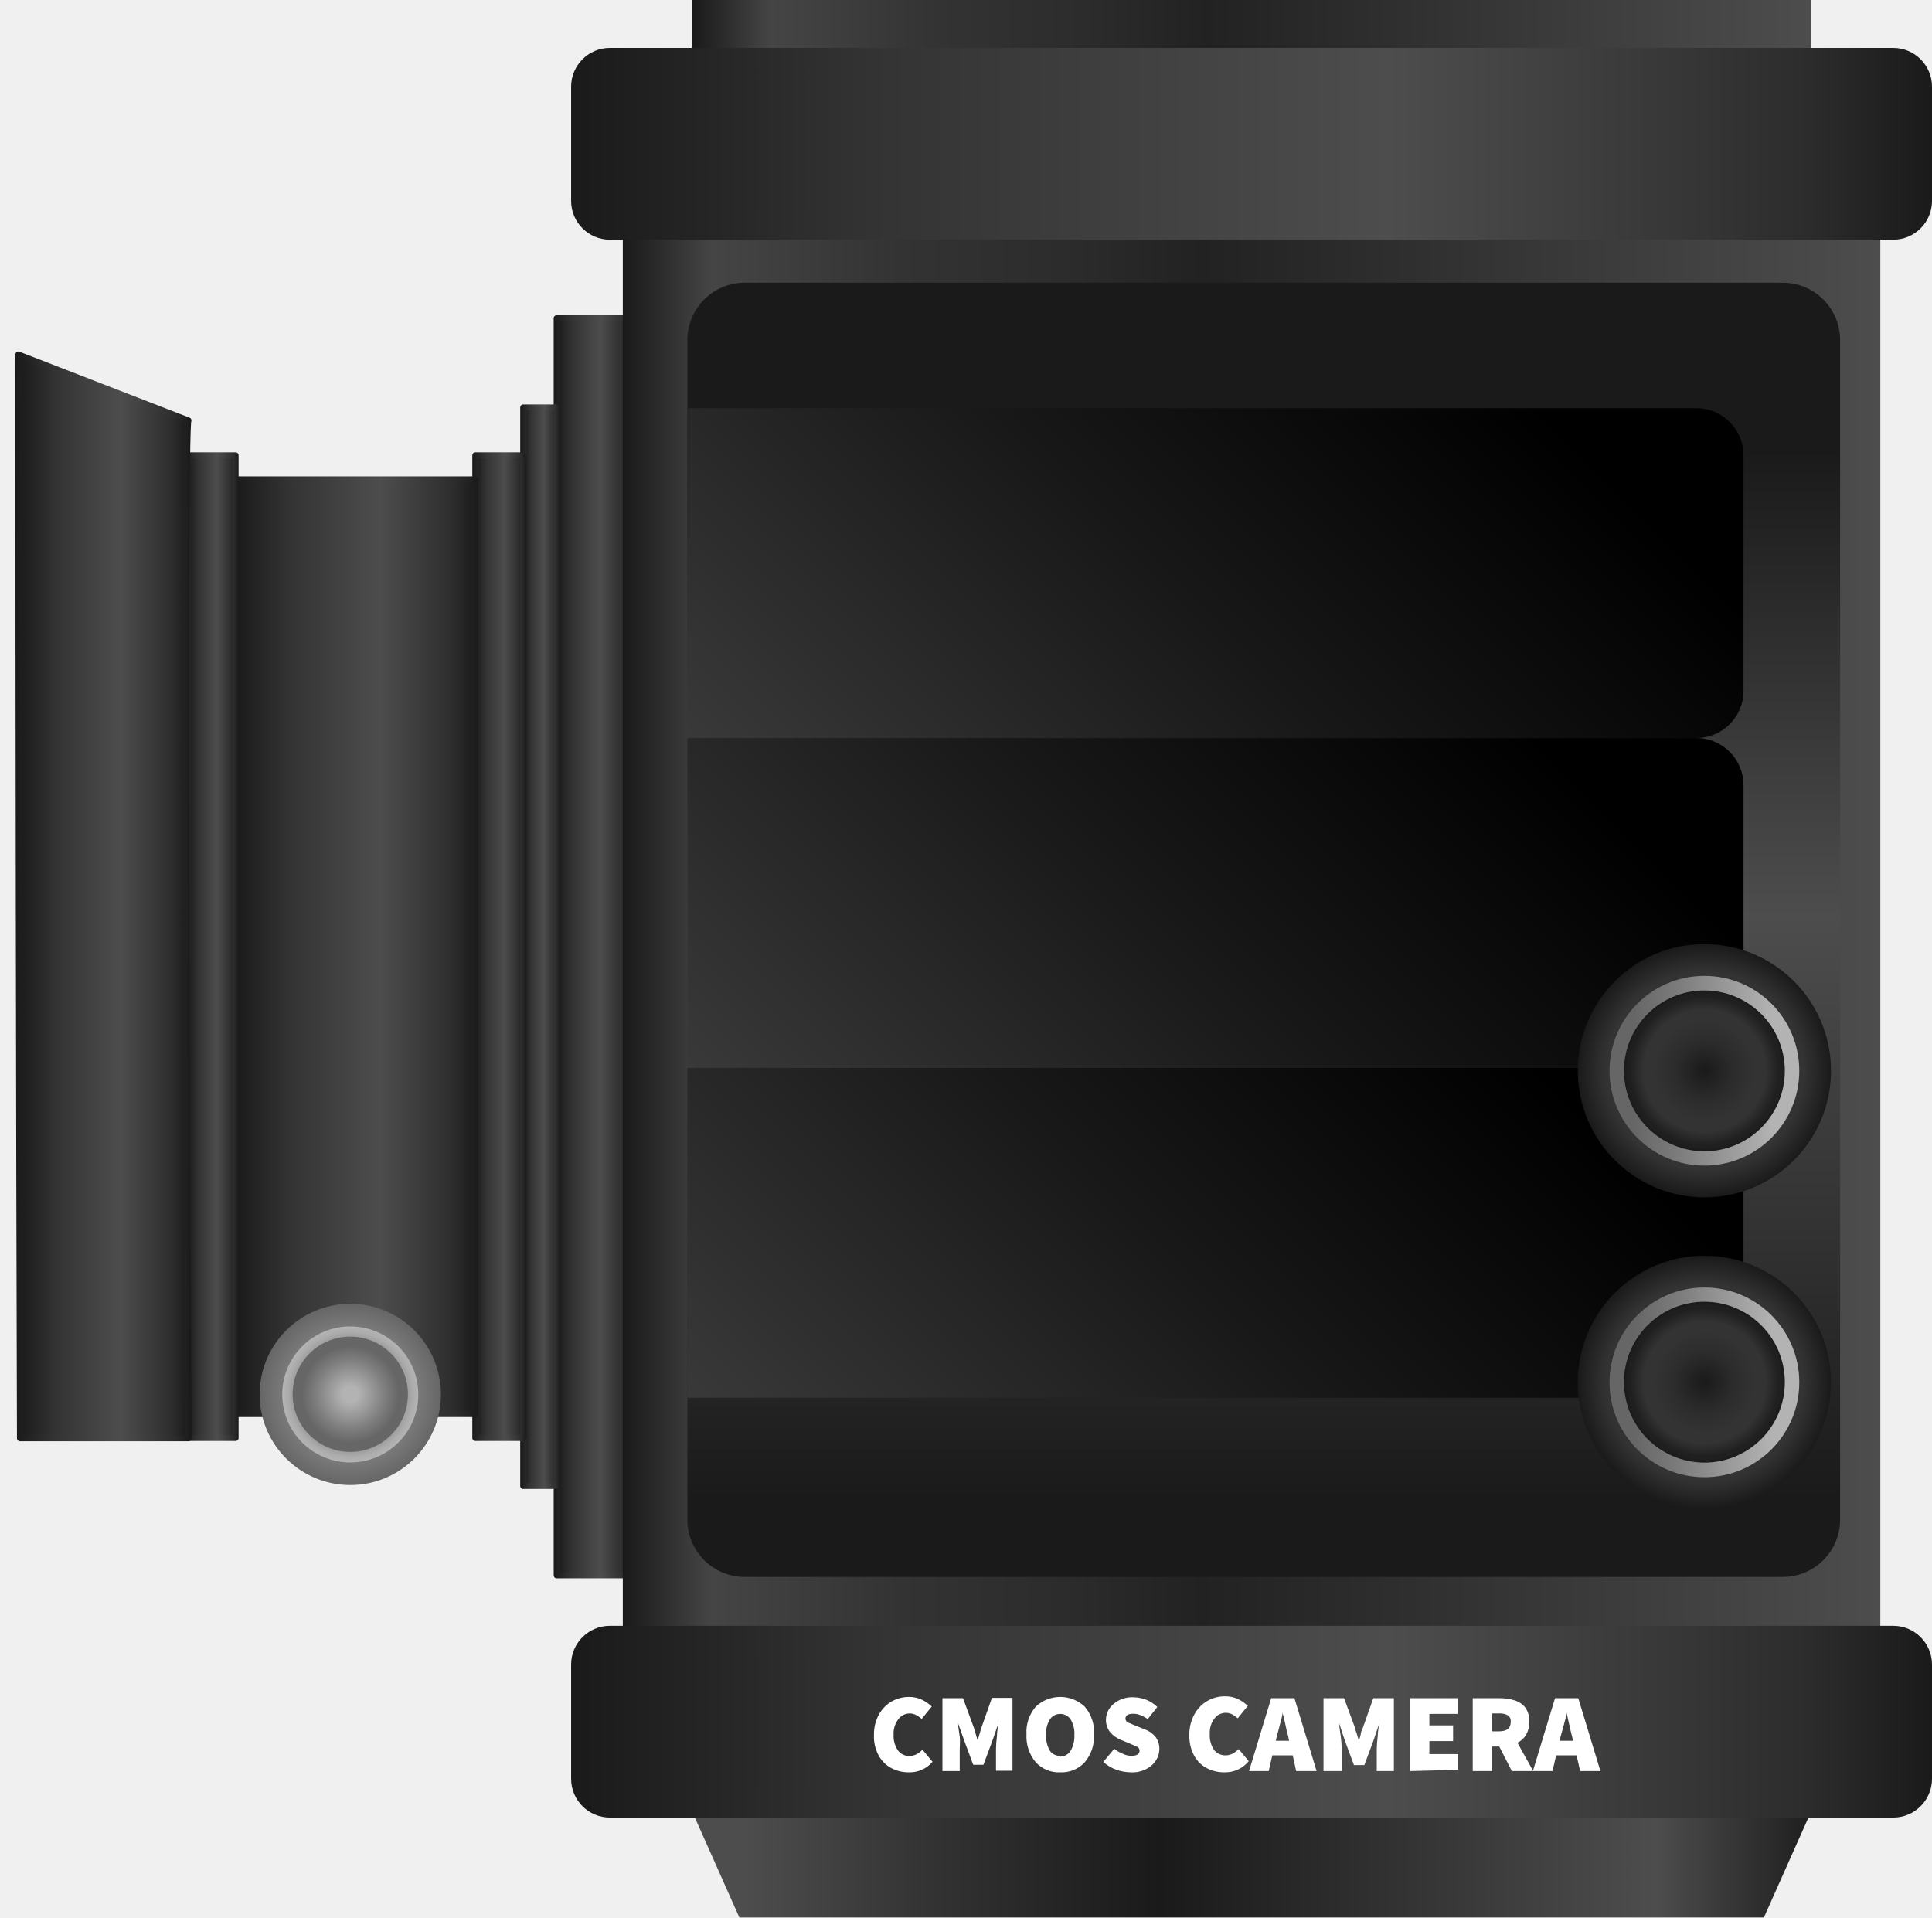
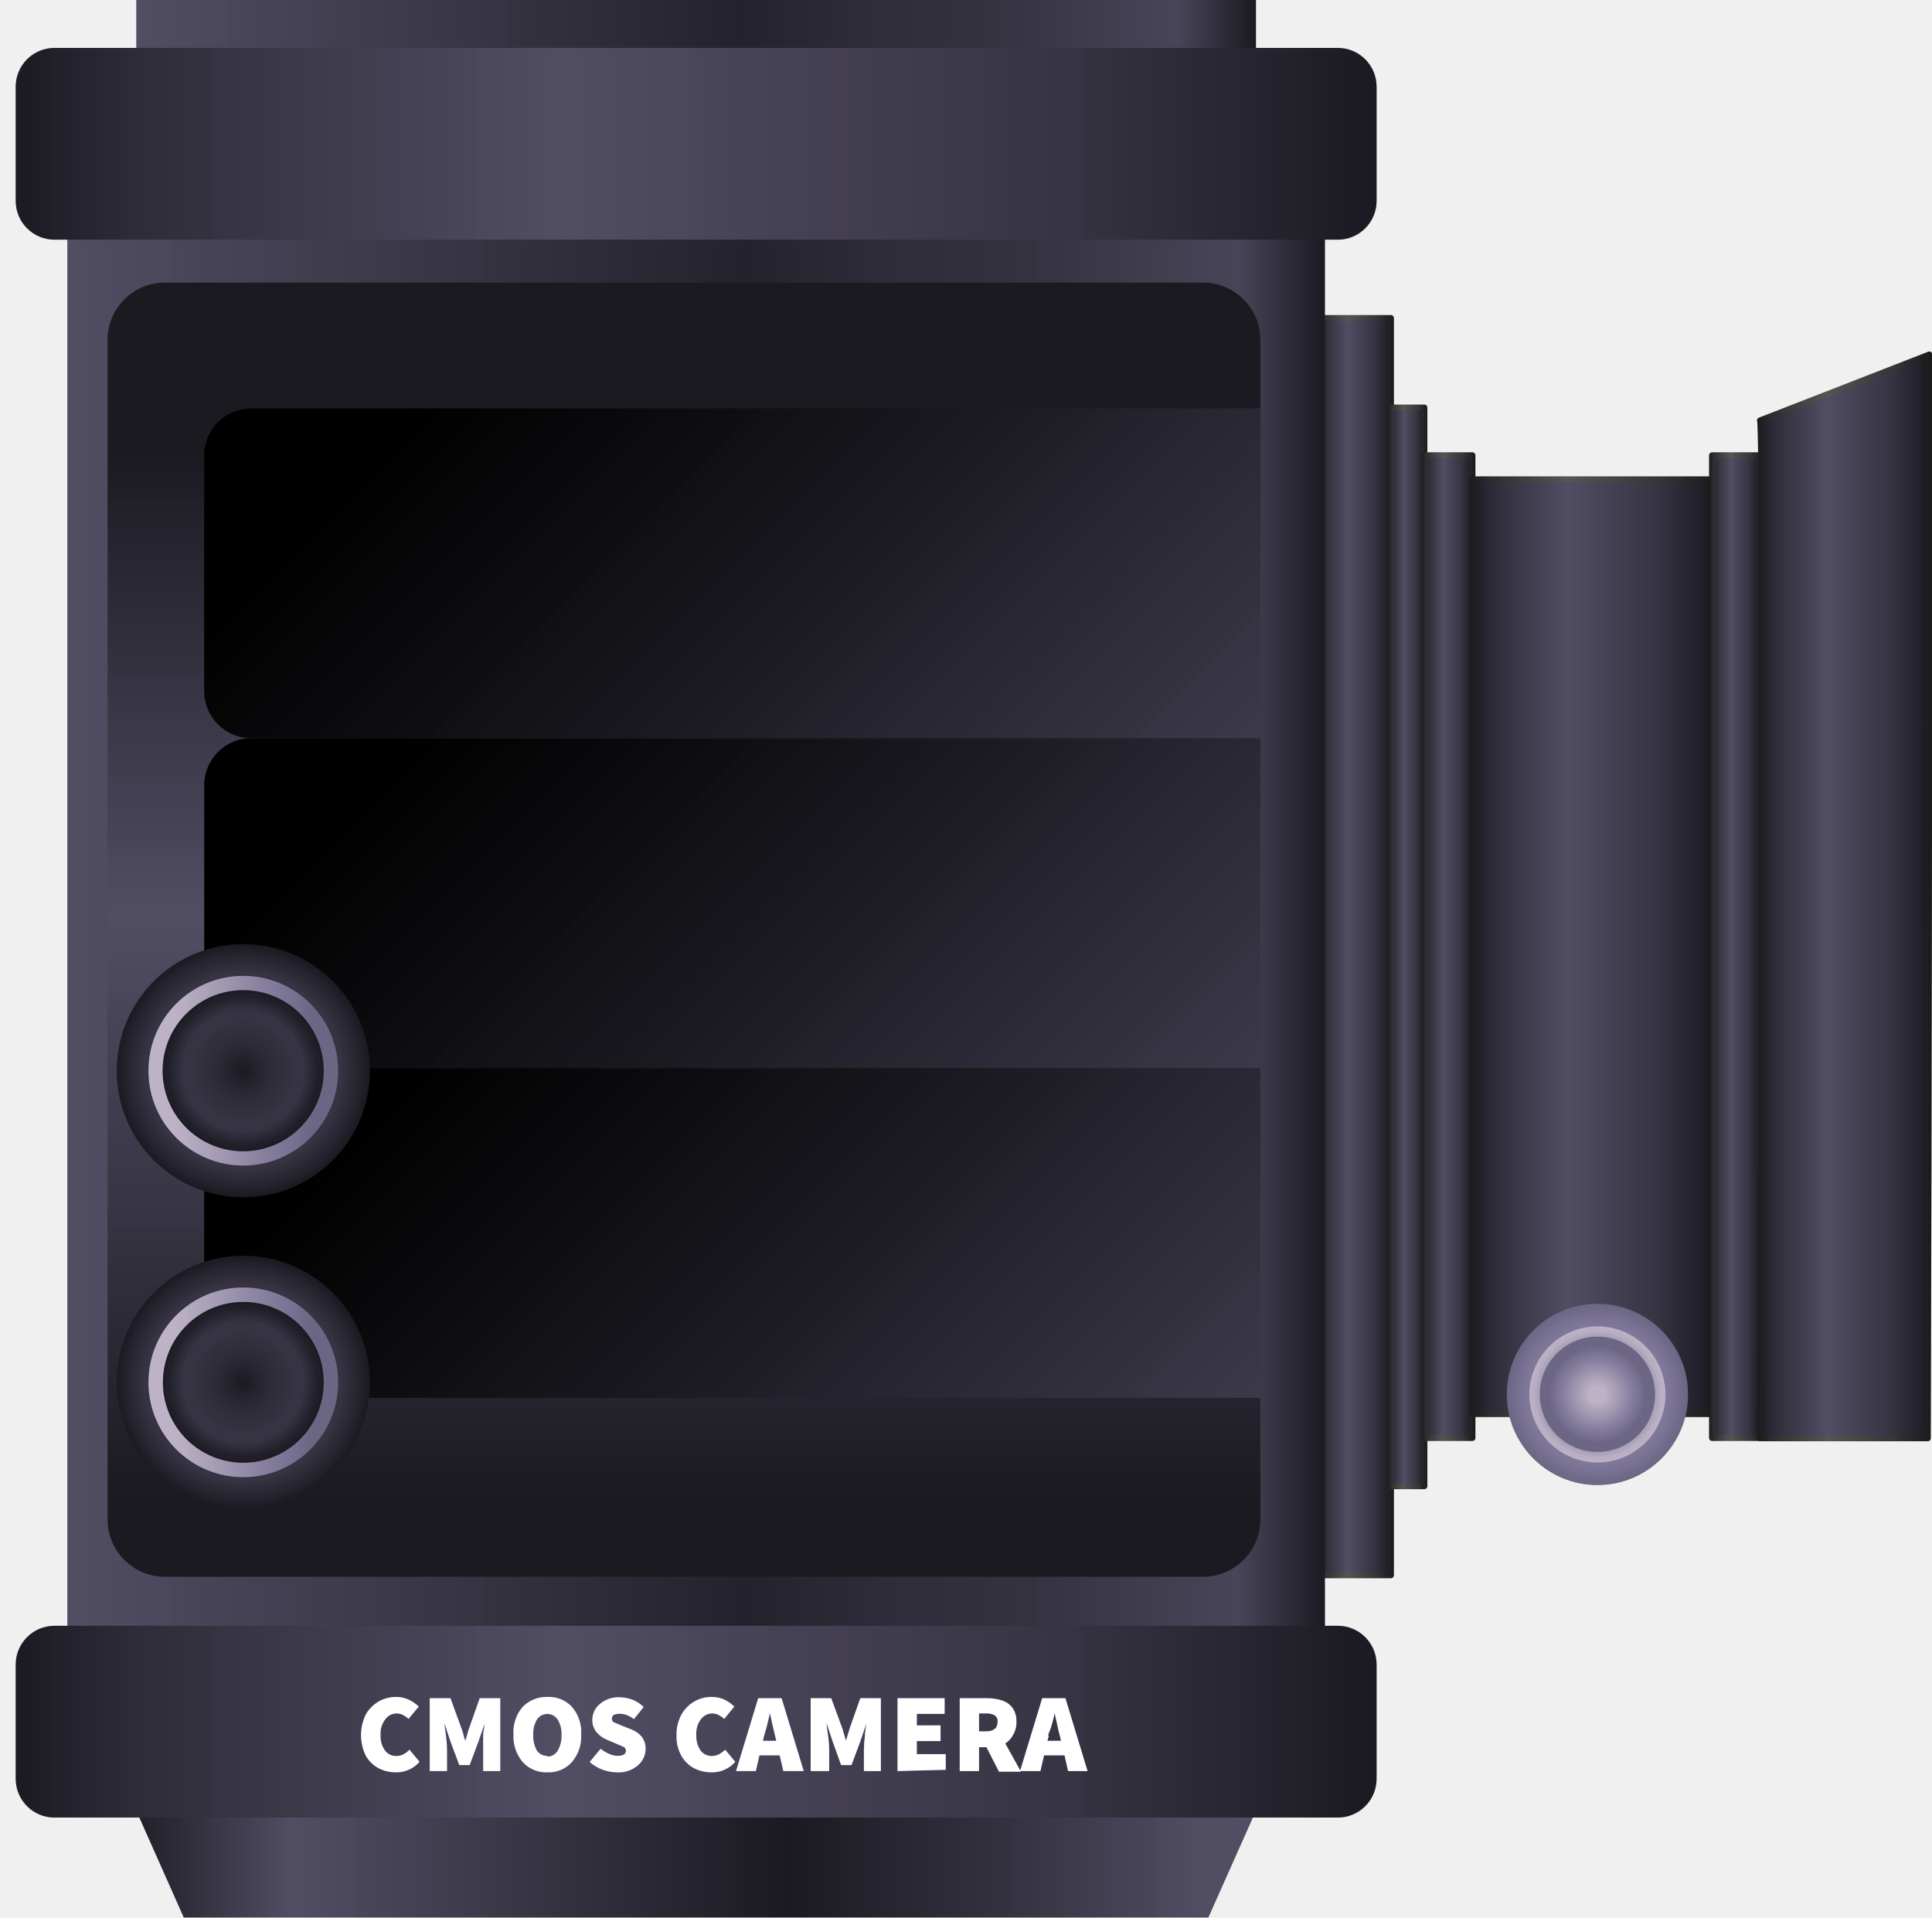
- <svg xmlns="http://www.w3.org/2000/svg" xmlns:xlink="http://www.w3.org/1999/xlink" id="Layer_1" data-name="Layer 1" width="123" height="122.08" viewBox="0 0 123 122.08">
+ <svg xmlns="http://www.w3.org/2000/svg" xmlns:xlink="http://www.w3.org/1999/xlink" viewBox="0 0 123 122.08">
  <defs>
-     <style>.cls-1,.cls-14,.cls-2,.cls-3,.cls-8,.cls-9{stroke-linejoin:round;stroke-width:0.38px;}.cls-1{fill:url(#linear-gradient);stroke:url(#linear-gradient-2);}.cls-2{fill:url(#linear-gradient-3);stroke:url(#linear-gradient-4);}.cls-3{fill:url(#linear-gradient-5);stroke:url(#linear-gradient-6);}.cls-4{fill:url(#linear-gradient-7);}.cls-5{fill:url(#linear-gradient-8);}.cls-6{fill:url(#linear-gradient-9);}.cls-7{fill:url(#linear-gradient-10);}.cls-8{fill:url(#linear-gradient-11);stroke:url(#linear-gradient-12);}.cls-9{fill:url(#linear-gradient-13);stroke:url(#linear-gradient-14);}.cls-10{fill:url(#radial-gradient);}.cls-11{fill:url(#radial-gradient-2);}.cls-12{fill:url(#radial-gradient-3);}.cls-13{fill:url(#radial-gradient-4);}.cls-14{fill:url(#linear-gradient-15);stroke:url(#linear-gradient-16);}.cls-15{fill:url(#linear-gradient-17);}.cls-16{fill:url(#linear-gradient-18);}.cls-17{fill:url(#linear-gradient-19);}.cls-18{fill:url(#linear-gradient-20);}.cls-19{fill:url(#linear-gradient-21);}.cls-20{fill:url(#radial-gradient-5);}.cls-21{fill:url(#linear-gradient-22);}.cls-22{fill:url(#radial-gradient-6);}.cls-23{fill:url(#linear-gradient-23);}.cls-24{fill:url(#radial-gradient-7);}.cls-25{fill:url(#radial-gradient-8);}.cls-26{fill:url(#radial-gradient-9);}.cls-27{fill:url(#radial-gradient-10);}.cls-28{fill:#fff;}</style>
-     <linearGradient id="linear-gradient" x1="-3215.55" y1="60.27" x2="-3210.98" y2="60.27" gradientTransform="matrix(0, 1, 1, 0, -22.54, 3273.54)" gradientUnits="userSpaceOnUse">
+     <style>.cls-1{isolation:isolate;}.cls-10,.cls-15,.cls-2,.cls-3,.cls-31,.cls-32,.cls-33,.cls-35,.cls-36,.cls-37,.cls-4,.cls-9{stroke-linejoin:round;stroke-width:0.38px;}.cls-2{fill:url(#linear-gradient);}.cls-2,.cls-31{stroke:url(#linear-gradient-2);}.cls-3{fill:url(#linear-gradient-3);}.cls-3,.cls-32{stroke:url(#linear-gradient-4);}.cls-4{fill:url(#linear-gradient-5);}.cls-33,.cls-4{stroke:url(#linear-gradient-6);}.cls-5{fill:url(#linear-gradient-7);}.cls-6{fill:url(#linear-gradient-8);}.cls-7{fill:url(#linear-gradient-9);}.cls-8{fill:url(#linear-gradient-10);}.cls-9{fill:url(#linear-gradient-11);}.cls-35,.cls-9{stroke:url(#linear-gradient-12);}.cls-10{fill:url(#linear-gradient-13);}.cls-10,.cls-36{stroke:url(#linear-gradient-14);}.cls-11{fill:url(#radial-gradient);}.cls-12{fill:url(#radial-gradient-2);}.cls-13{fill:url(#radial-gradient-3);}.cls-14{fill:url(#radial-gradient-4);}.cls-15{fill:url(#linear-gradient-15);}.cls-15,.cls-37{stroke:url(#linear-gradient-16);}.cls-16{fill:url(#linear-gradient-17);}.cls-17{fill:url(#linear-gradient-18);}.cls-18{fill:url(#linear-gradient-19);}.cls-19{fill:url(#linear-gradient-20);}.cls-20{fill:url(#linear-gradient-21);}.cls-21{fill:url(#radial-gradient-5);}.cls-22{fill:url(#linear-gradient-22);}.cls-23{fill:url(#radial-gradient-6);}.cls-24{fill:url(#linear-gradient-23);}.cls-25{fill:url(#radial-gradient-7);}.cls-26{fill:url(#radial-gradient-8);}.cls-27{fill:url(#radial-gradient-9);}.cls-28{fill:url(#radial-gradient-10);}.cls-29{fill:#fff;}.cls-30{opacity:0.24;mix-blend-mode:color-dodge;}.cls-31,.cls-32,.cls-33,.cls-34,.cls-35,.cls-36,.cls-37{fill:#33008c;}</style>
+     <linearGradient id="linear-gradient" x1="-3061.55" y1="60.27" x2="-3056.98" y2="60.27" gradientTransform="translate(25.99 -2998.99) rotate(-90)" gradientUnits="userSpaceOnUse">
      <stop offset="0" stop-color="#1a1a1a" />
      <stop offset="0.09" stop-color="#2c2c2c" />
      <stop offset="0.15" stop-color="#333" />
      <stop offset="0.4" stop-color="#4d4d4d" />
      <stop offset="0.78" stop-color="#333" />
      <stop offset="1" stop-color="#1a1a1a" />
    </linearGradient>
-     <linearGradient id="linear-gradient-2" x1="-3215.74" y1="60.27" x2="-3210.79" y2="60.27" xlink:href="#linear-gradient" />
-     <linearGradient id="linear-gradient-3" x1="-3210.98" y1="60.27" x2="-3208.84" y2="60.27" gradientTransform="matrix(0, 1, 1, 0, -25.89, 3270.18)" xlink:href="#linear-gradient" />
-     <linearGradient id="linear-gradient-4" x1="-3211.16" y1="60.27" x2="-3208.65" y2="60.27" gradientTransform="matrix(0, 1, 1, 0, -25.89, 3270.18)" xlink:href="#linear-gradient" />
-     <linearGradient id="linear-gradient-5" x1="-3208.84" y1="60.27" x2="-3205.79" y2="60.27" gradientTransform="matrix(0, 1, 1, 0, -28.49, 3267.59)" xlink:href="#linear-gradient" />
-     <linearGradient id="linear-gradient-6" x1="-3209.03" y1="60.27" x2="-3205.6" y2="60.27" gradientTransform="matrix(0, 1, 1, 0, -28.49, 3267.59)" xlink:href="#linear-gradient" />
-     <linearGradient id="linear-gradient-7" x1="-3291.9" y1="117.5" x2="-3218.52" y2="117.5" gradientTransform="matrix(-1, 0, 0, 1, -3175.53, 0)" gradientUnits="userSpaceOnUse">
+     <linearGradient id="linear-gradient-2" x1="-3061.74" y1="60.27" x2="-3056.79" y2="60.27" xlink:href="#linear-gradient" />
+     <linearGradient id="linear-gradient-3" x1="-3056.98" y1="60.27" x2="-3054.84" y2="60.27" gradientTransform="translate(29.34 -2995.63) rotate(-90)" xlink:href="#linear-gradient" />
+     <linearGradient id="linear-gradient-4" x1="-3057.16" y1="60.27" x2="-3054.65" y2="60.27" gradientTransform="translate(29.34 -2995.63) rotate(-90)" xlink:href="#linear-gradient" />
+     <linearGradient id="linear-gradient-5" x1="-3054.84" y1="60.27" x2="-3051.79" y2="60.27" gradientTransform="translate(31.94 -2993.04) rotate(-90)" xlink:href="#linear-gradient" />
+     <linearGradient id="linear-gradient-6" x1="-3055.03" y1="60.27" x2="-3051.6" y2="60.27" gradientTransform="translate(31.94 -2993.04) rotate(-90)" xlink:href="#linear-gradient" />
+     <linearGradient id="linear-gradient-7" x1="-3137.9" y1="117.5" x2="-3064.52" y2="117.5" gradientTransform="translate(3145.53)" gradientUnits="userSpaceOnUse">
      <stop offset="0" stop-color="#1a1a1a" />
      <stop offset="0.15" stop-color="#4d4d4d" />
      <stop offset="0.58" stop-color="#1a1a1a" />
      <stop offset="0.78" stop-color="#333" />
      <stop offset="0.94" stop-color="#4d4d4d" />
    </linearGradient>
-     <linearGradient id="linear-gradient-8" x1="-3295.24" y1="59.51" x2="-3215.18" y2="59.51" gradientTransform="matrix(1, 0, 0, -1, 3334.89, 119.02)" gradientUnits="userSpaceOnUse">
+     <linearGradient id="linear-gradient-8" x1="-3141.24" y1="59.51" x2="-3061.18" y2="59.51" gradientTransform="translate(3145.53)" gradientUnits="userSpaceOnUse">
      <stop offset="0" stop-color="#4d4d4d" />
      <stop offset="0.54" stop-color="#222" />
      <stop offset="0.65" stop-color="#2c2c2c" />
      <stop offset="0.78" stop-color="#333" />
      <stop offset="0.93" stop-color="#454545" />
      <stop offset="1" stop-color="#1a1a1a" />
    </linearGradient>
-     <linearGradient id="linear-gradient-9" x1="-3290.85" y1="2.29" x2="-3219.57" y2="2.29" gradientTransform="matrix(1, 0, 0, -1, 3334.89, 4.58)" xlink:href="#linear-gradient-8" />
-     <linearGradient id="linear-gradient-10" x1="-3298.53" y1="9.16" x2="-3211.89" y2="9.16" gradientTransform="matrix(1, 0, 0, -1, 3334.89, 18.31)" xlink:href="#linear-gradient" />
-     <linearGradient id="linear-gradient-11" x1="-3205.79" y1="60.27" x2="-3190.53" y2="60.27" gradientTransform="matrix(0, 1, 1, 0, -37.64, 3258.43)" xlink:href="#linear-gradient" />
-     <linearGradient id="linear-gradient-12" x1="-3205.98" y1="60.27" x2="-3190.34" y2="60.27" gradientTransform="matrix(0, 1, 1, 0, -37.64, 3258.43)" xlink:href="#linear-gradient" />
-     <linearGradient id="linear-gradient-13" x1="-3190.53" y1="60.27" x2="-3187.48" y2="60.27" gradientTransform="matrix(0, 1, 1, 0, -46.8, 3249.28)" xlink:href="#linear-gradient" />
-     <linearGradient id="linear-gradient-14" x1="-3190.72" y1="60.27" x2="-3187.29" y2="60.27" gradientTransform="matrix(0, 1, 1, 0, -46.8, 3249.28)" xlink:href="#linear-gradient" />
-     <radialGradient id="radial-gradient" cx="-3197.82" cy="88.78" r="5.77" gradientTransform="matrix(-1, 0, 0, 1, -3175.53, 0)" gradientUnits="userSpaceOnUse">
+     <linearGradient id="linear-gradient-9" x1="-3136.85" y1="2.29" x2="-3065.57" y2="2.29" xlink:href="#linear-gradient-8" />
+     <linearGradient id="linear-gradient-10" x1="-3144.53" y1="9.16" x2="-3057.89" y2="9.16" gradientTransform="translate(3145.53)" xlink:href="#linear-gradient" />
+     <linearGradient id="linear-gradient-11" x1="-3051.79" y1="60.27" x2="-3036.53" y2="60.27" gradientTransform="translate(41.09 -2983.88) rotate(-90)" xlink:href="#linear-gradient" />
+     <linearGradient id="linear-gradient-12" x1="-3051.98" y1="60.27" x2="-3036.34" y2="60.27" gradientTransform="translate(41.09 -2983.88) rotate(-90)" xlink:href="#linear-gradient" />
+     <linearGradient id="linear-gradient-13" x1="-3036.53" y1="60.27" x2="-3033.48" y2="60.27" gradientTransform="translate(50.25 -2974.73) rotate(-90)" xlink:href="#linear-gradient" />
+     <linearGradient id="linear-gradient-14" x1="-3036.72" y1="60.27" x2="-3033.29" y2="60.27" gradientTransform="translate(50.25 -2974.73) rotate(-90)" xlink:href="#linear-gradient" />
+     <radialGradient id="radial-gradient" cx="-3043.82" cy="88.78" r="5.77" gradientTransform="translate(3145.53)" gradientUnits="userSpaceOnUse">
      <stop offset="0.14" stop-color="#b3b3b3" />
      <stop offset="0.38" stop-color="#999" />
      <stop offset="0.69" stop-color="#7e7e7e" />
      <stop offset="1" stop-color="#666" />
    </radialGradient>
-     <radialGradient id="radial-gradient-2" cx="-3197.82" cy="88.78" r="4.33" gradientTransform="matrix(-1, 0, 0, 1, -3175.53, 0)" gradientUnits="userSpaceOnUse">
+     <radialGradient id="radial-gradient-2" cx="-3043.82" cy="88.78" r="4.33" gradientTransform="translate(3145.53)" gradientUnits="userSpaceOnUse">
      <stop offset="0.13" stop-color="#999" />
      <stop offset="0.38" stop-color="#7e7e7e" />
      <stop offset="0.63" stop-color="#666" />
      <stop offset="0.7" stop-color="#7a7a7a" />
      <stop offset="0.82" stop-color="#999" />
      <stop offset="0.92" stop-color="#acacac" />
      <stop offset="0.99" stop-color="#b3b3b3" />
    </radialGradient>
-     <radialGradient id="radial-gradient-3" cx="-3197.82" cy="88.78" r="3.56" gradientTransform="matrix(-1, 0, 0, 1, -3175.53, 0)" gradientUnits="userSpaceOnUse">
+     <radialGradient id="radial-gradient-3" cx="-3043.82" cy="88.78" r="3.56" gradientTransform="translate(3145.53)" gradientUnits="userSpaceOnUse">
      <stop offset="0.14" stop-color="#b3b3b3" />
      <stop offset="0.38" stop-color="#999" />
      <stop offset="0.62" stop-color="#7e7e7e" />
      <stop offset="0.87" stop-color="#666" />
    </radialGradient>
-     <radialGradient id="radial-gradient-4" cx="-3197.82" cy="88.78" r="3.67" xlink:href="#radial-gradient-3" />
-     <linearGradient id="linear-gradient-15" x1="-3187.48" y1="57.06" x2="-3176.7" y2="57.06" gradientTransform="matrix(-1, 0, 0, 1, -3175.53, 0)" xlink:href="#linear-gradient" />
-     <linearGradient id="linear-gradient-16" x1="-3187.66" y1="57.06" x2="-3176.51" y2="57.06" gradientTransform="matrix(-1, 0, 0, 1, -3175.53, 0)" xlink:href="#linear-gradient" />
-     <linearGradient id="linear-gradient-17" x1="-3298.53" y1="109.61" x2="-3211.89" y2="109.61" gradientTransform="matrix(1, 0, 0, -1, 3334.89, 219.23)" xlink:href="#linear-gradient" />
-     <linearGradient id="linear-gradient-18" x1="-3255.98" y1="100.39" x2="-3255.98" y2="17.99" gradientTransform="matrix(1, 0, 0, -1, 3336.43, 118.39)" gradientUnits="userSpaceOnUse">
+     <radialGradient id="radial-gradient-4" cx="-3043.82" cy="88.78" r="3.67" xlink:href="#radial-gradient-3" />
+     <linearGradient id="linear-gradient-15" x1="-3033.48" y1="57.06" x2="-3022.7" y2="57.06" gradientTransform="translate(3145.53)" xlink:href="#linear-gradient" />
+     <linearGradient id="linear-gradient-16" x1="-3033.66" y1="57.06" x2="-3022.51" y2="57.06" gradientTransform="translate(3145.53)" xlink:href="#linear-gradient" />
+     <linearGradient id="linear-gradient-17" x1="-3144.53" y1="109.61" x2="-3057.89" y2="109.61" gradientTransform="translate(3145.53)" xlink:href="#linear-gradient" />
+     <linearGradient id="linear-gradient-18" x1="-3101.98" y1="100.39" x2="-3101.98" y2="17.99" gradientTransform="translate(3145.53)" gradientUnits="userSpaceOnUse">
      <stop offset="0.06" stop-color="#1a1a1a" />
      <stop offset="0.29" stop-color="#353535" />
      <stop offset="0.51" stop-color="#4d4d4d" />
      <stop offset="0.87" stop-color="#1a1a1a" />
    </linearGradient>
-     <linearGradient id="linear-gradient-19" x1="-3230.41" y1="58.11" x2="-3273.65" y2="14.87" gradientTransform="matrix(1, 0, 0, -1, 3330.29, 72.99)" gradientUnits="userSpaceOnUse">
+     <linearGradient id="linear-gradient-19" x1="-3076.41" y1="58.11" x2="-3119.65" y2="14.87" gradientTransform="translate(3145.53)" gradientUnits="userSpaceOnUse">
      <stop offset="0" stop-color="#393939" />
      <stop offset="0.47" stop-color="#181818" />
      <stop offset="0.87" />
    </linearGradient>
-     <linearGradient id="linear-gradient-20" x1="-3230.41" y1="79.11" x2="-3273.65" y2="35.87" gradientTransform="matrix(1, 0, 0, -1, 3330.29, 114.99)" xlink:href="#linear-gradient-19" />
-     <linearGradient id="linear-gradient-21" x1="-3230.41" y1="100.11" x2="-3273.65" y2="56.87" gradientTransform="matrix(1, 0, 0, -1, 3330.29, 156.99)" xlink:href="#linear-gradient-19" />
-     <radialGradient id="radial-gradient-5" cx="-3284.04" cy="68.17" r="8.06" gradientTransform="matrix(-1, 0, 0, 1, -3175.53, 0)" gradientUnits="userSpaceOnUse">
+     <linearGradient id="linear-gradient-20" x1="-3076.41" y1="79.11" x2="-3119.65" y2="35.87" xlink:href="#linear-gradient-19" />
+     <linearGradient id="linear-gradient-21" x1="-3076.41" y1="100.11" x2="-3119.65" y2="56.87" xlink:href="#linear-gradient-19" />
+     <radialGradient id="radial-gradient-5" cx="-3130.04" cy="68.17" r="8.06" gradientTransform="translate(3145.53)" gradientUnits="userSpaceOnUse">
      <stop offset="0" stop-color="#1a1a1a" />
      <stop offset="0.09" stop-color="#2c2c2c" />
      <stop offset="0.15" stop-color="#333" />
      <stop offset="0.78" stop-color="#333" />
      <stop offset="1" stop-color="#1a1a1a" />
    </radialGradient>
-     <linearGradient id="linear-gradient-22" x1="-3290.08" y1="68.17" x2="-3278" y2="68.17" gradientTransform="matrix(-1, 0, 0, 1, -3175.53, 0)" xlink:href="#radial-gradient-3" />
-     <radialGradient id="radial-gradient-6" cx="-3284.04" cy="88.01" r="8.06" xlink:href="#radial-gradient-5" />
-     <linearGradient id="linear-gradient-23" x1="-3290.08" y1="88.01" x2="-3278" y2="88.01" gradientTransform="matrix(-1, 0, 0, 1, -3175.53, 0)" xlink:href="#radial-gradient-3" />
-     <radialGradient id="radial-gradient-7" cx="-3284.04" cy="68.17" r="4.97" gradientTransform="matrix(-1, 0, 0, 1, -3175.53, 0)" gradientUnits="userSpaceOnUse">
+     <linearGradient id="linear-gradient-22" x1="-3136.08" y1="68.17" x2="-3124" y2="68.17" gradientTransform="translate(3145.53)" xlink:href="#radial-gradient-3" />
+     <radialGradient id="radial-gradient-6" cx="-3130.04" cy="88.01" r="8.06" xlink:href="#radial-gradient-5" />
+     <linearGradient id="linear-gradient-23" x1="-3136.08" y1="88.01" x2="-3124" y2="88.01" gradientTransform="translate(3145.53)" xlink:href="#radial-gradient-3" />
+     <radialGradient id="radial-gradient-7" cx="-3130.04" cy="68.17" r="4.97" gradientTransform="translate(3145.53)" gradientUnits="userSpaceOnUse">
      <stop offset="0" stop-color="#1a1a1a" />
      <stop offset="0.38" stop-color="#2c2c2c" />
      <stop offset="0.65" stop-color="#333" />
      <stop offset="0.78" stop-color="#333" />
      <stop offset="1" stop-color="#1a1a1a" />
    </radialGradient>
-     <radialGradient id="radial-gradient-8" cx="-3284.04" cy="68.17" r="5.12" xlink:href="#radial-gradient-7" />
-     <radialGradient id="radial-gradient-9" cx="-3284.04" cy="88.01" r="4.97" xlink:href="#radial-gradient-7" />
-     <radialGradient id="radial-gradient-10" cx="-3284.04" cy="88.01" r="5.12" xlink:href="#radial-gradient-7" />
+     <radialGradient id="radial-gradient-8" cx="-3130.04" cy="68.17" r="5.12" xlink:href="#radial-gradient-7" />
+     <radialGradient id="radial-gradient-9" cx="-3130.04" cy="88.01" r="4.97" xlink:href="#radial-gradient-7" />
+     <radialGradient id="radial-gradient-10" cx="-3130.04" cy="88.01" r="5.12" xlink:href="#radial-gradient-7" />
  </defs>
-   <rect class="cls-1" x="-2.28" y="57.99" width="80.04" height="4.58" transform="translate(98.01 22.54) rotate(90)" />
-   <rect class="cls-2" x="0.05" y="59.21" width="68.67" height="2.14" transform="translate(94.66 25.89) rotate(90)" />
-   <rect class="cls-3" x="0.5" y="58.75" width="62.56" height="3.05" transform="translate(92.06 28.49) rotate(90)" />
-   <polygon class="cls-4" points="116.38 112.92 42.99 112.92 47.07 122.08 112.3 122.08 116.38 112.92" />
-   <rect class="cls-5" x="39.65" y="10.68" width="80.06" height="97.66" transform="translate(159.36 119.02) rotate(-180)" />
-   <rect class="cls-6" x="44.04" width="71.28" height="4.58" transform="translate(159.36 4.58) rotate(-180)" />
-   <rect class="cls-7" x="36.36" y="3.05" width="86.64" height="12.21" rx="2.47" transform="translate(159.36 18.31) rotate(-180)" />
-   <rect class="cls-8" x="-7.12" y="52.65" width="59.51" height="15.26" transform="translate(82.91 37.64) rotate(90)" />
-   <rect class="cls-9" x="-17.81" y="58.75" width="62.56" height="3.05" transform="translate(73.75 46.8) rotate(90)" />
-   <circle class="cls-10" cx="22.3" cy="88.78" r="5.77" />
-   <circle class="cls-11" cx="22.3" cy="88.78" r="4.33" />
-   <circle class="cls-12" cx="22.3" cy="88.78" r="3.56" />
-   <path class="cls-13" d="M18.63,88.78a3.67,3.67,0,1,1,3.67,3.66A3.67,3.67,0,0,1,18.63,88.78Zm.22,0a3.45,3.45,0,1,0,3.45-3.45A3.45,3.45,0,0,0,18.85,88.78Z" />
-   <path class="cls-14" d="M12,26.77,1.17,22.57q0,34.5.1,69H12S11.68,26.77,12,26.77Z" />
-   <rect class="cls-15" x="36.36" y="103.51" width="86.64" height="12.21" rx="2.47" transform="translate(159.36 219.23) rotate(-180)" />
-   <rect class="cls-16" x="43.76" y="17.99" width="73.39" height="82.4" rx="3.65" transform="translate(160.91 118.39) rotate(-180)" />
-   <path class="cls-17" d="M46.76,26H111a0,0,0,0,1,0,0V47a0,0,0,0,1,0,0H46.76a3,3,0,0,1-3-3V29A3,3,0,0,1,46.76,26Z" transform="translate(154.76 72.99) rotate(180)" />
-   <path class="cls-18" d="M46.76,47H111a0,0,0,0,1,0,0V68a0,0,0,0,1,0,0H46.76a3,3,0,0,1-3-3V50a3,3,0,0,1,3-3Z" transform="translate(154.76 114.99) rotate(-180)" />
-   <path class="cls-19" d="M46.76,68H111a0,0,0,0,1,0,0V89a0,0,0,0,1,0,0H46.76a3,3,0,0,1-3-3V71a3,3,0,0,1,3-3Z" transform="translate(154.76 156.99) rotate(-180)" />
-   <circle class="cls-20" cx="108.51" cy="68.17" r="8.06" />
-   <circle class="cls-21" cx="108.51" cy="68.17" r="6.04" />
-   <circle class="cls-22" cx="108.51" cy="88.01" r="8.06" />
-   <circle class="cls-23" cx="108.51" cy="88.01" r="6.04" />
-   <circle class="cls-24" cx="108.51" cy="68.17" r="4.97" />
-   <path class="cls-25" d="M103.39,68.17a5.12,5.12,0,1,1,5.12,5.13A5.13,5.13,0,0,1,103.39,68.17Zm.31,0a4.81,4.81,0,1,0,4.81-4.81A4.82,4.82,0,0,0,103.7,68.17Z" />
-   <circle class="cls-26" cx="108.51" cy="88.01" r="4.97" />
-   <path class="cls-27" d="M103.39,88a5.12,5.12,0,1,1,5.12,5.12A5.13,5.13,0,0,1,103.39,88Zm.31,0a4.81,4.81,0,1,0,4.81-4.81A4.82,4.82,0,0,0,103.7,88Z" />
-   <path class="cls-28" d="M57.85,112.84a2.37,2.37,0,0,1-1.09-.26,2,2,0,0,1-.81-.79,2.52,2.52,0,0,1-.31-1.31,2.64,2.64,0,0,1,.32-1.33,2.18,2.18,0,0,1,.82-.83,2.22,2.22,0,0,1,1.1-.28,1.83,1.83,0,0,1,.82.18,2.51,2.51,0,0,1,.62.43l-.64.79a2,2,0,0,0-.36-.25.92.92,0,0,0-.41-.1.9.9,0,0,0-.71.36,1.49,1.49,0,0,0-.31,1,1.62,1.62,0,0,0,.28,1,.87.87,0,0,0,.72.35,1,1,0,0,0,.48-.12,1.72,1.72,0,0,0,.36-.28l.64.77A1.91,1.91,0,0,1,57.85,112.84Z" />
-   <path class="cls-28" d="M60,112.76v-4.64h1.31L62,110l.12.4.12.41h0l.12-.41.12-.4.67-1.9h1.31v4.64H63.41v-1.37a6.6,6.6,0,0,1,.06-.83c0-.32.07-.59.1-.83h0l-.39,1.12-.57,1.53h-.65l-.57-1.53L61,109.73h0c0,.24.06.51.1.83s0,.59,0,.83v1.37Z" />
-   <path class="cls-28" d="M67.5,112.84a2,2,0,0,1-1.56-.64,2.55,2.55,0,0,1-.59-1.78,2.46,2.46,0,0,1,.59-1.76,2.27,2.27,0,0,1,3.12,0,2.46,2.46,0,0,1,.59,1.76,2.55,2.55,0,0,1-.59,1.78A2,2,0,0,1,67.5,112.84Zm0-1a.79.79,0,0,0,.66-.37,1.83,1.83,0,0,0,.24-1,1.73,1.73,0,0,0-.24-1,.79.79,0,0,0-.66-.35.78.78,0,0,0-.66.35,1.73,1.73,0,0,0-.24,1,1.83,1.83,0,0,0,.24,1A.77.77,0,0,0,67.5,111.79Z" />
-   <path class="cls-28" d="M72,112.84a2.79,2.79,0,0,1-.92-.16,2.57,2.57,0,0,1-.84-.5l.7-.84a2.08,2.08,0,0,0,.54.32,1.25,1.25,0,0,0,.54.13c.36,0,.53-.11.53-.33a.27.27,0,0,0-.16-.25l-.46-.2-.58-.24a1.78,1.78,0,0,1-.66-.47,1.25,1.25,0,0,1-.28-.82,1.33,1.33,0,0,1,.49-1,1.83,1.83,0,0,1,1.24-.42,2.4,2.4,0,0,1,.81.15,2.12,2.12,0,0,1,.73.47l-.61.77a2.34,2.34,0,0,0-.46-.25,1.19,1.19,0,0,0-.47-.09c-.32,0-.49.11-.49.32a.28.28,0,0,0,.19.25l.5.21.56.22a1.55,1.55,0,0,1,.67.48,1.24,1.24,0,0,1,.24.79,1.4,1.4,0,0,1-.47,1A1.87,1.87,0,0,1,72,112.84Z" />
-   <path class="cls-28" d="M77.93,112.84a2.37,2.37,0,0,1-1.09-.26,2,2,0,0,1-.81-.79,2.62,2.62,0,0,1-.31-1.31,2.64,2.64,0,0,1,.32-1.33A2.18,2.18,0,0,1,78,108a1.87,1.87,0,0,1,.83.18,2.44,2.44,0,0,1,.61.43l-.64.79a1.61,1.61,0,0,0-.35-.25.93.93,0,0,0-.42-.1.9.9,0,0,0-.71.36,1.49,1.49,0,0,0-.3,1,1.62,1.62,0,0,0,.27,1,.9.9,0,0,0,.73.35,1,1,0,0,0,.48-.12,1.72,1.72,0,0,0,.36-.28l.64.77A1.93,1.93,0,0,1,77.93,112.84Z" />
-   <path class="cls-28" d="M82.52,112.76l-.22-1H81l-.23,1H79.52l1.41-4.64h1.48l1.41,4.64ZM81.3,110.5l-.08.33h.85L82,110.5c-.06-.21-.12-.46-.17-.72s-.12-.51-.18-.74h0c0,.23-.1.48-.16.74S81.35,110.29,81.3,110.5Z" />
-   <path class="cls-28" d="M84.26,112.76v-4.64h1.31l.7,1.9c0,.13.09.26.12.4l.12.41h0a2.77,2.77,0,0,0,.12-.41c0-.14.08-.27.13-.4l.67-1.9h1.31v4.64H87.65v-1.37a6.6,6.6,0,0,1,.06-.83c0-.32.07-.59.1-.83h0l-.38,1.12-.57,1.53h-.66l-.57-1.53-.37-1.12h0c0,.24.06.51.1.83a6.6,6.6,0,0,1,.06.83v1.37Z" />
-   <path class="cls-28" d="M89.79,112.76v-4.64h3v1H91v.73h1.51v1H91v.83h1.84v1Z" />
-   <path class="cls-28" d="M95,112.76H93.76v-4.64h1.75a3,3,0,0,1,.92.14,1.4,1.4,0,0,1,.68.46,1.44,1.44,0,0,1,.25.9,1.62,1.62,0,0,1-.2.83,1.42,1.42,0,0,1-.55.51l1,1.8H96.25l-.8-1.56H95Zm0-2.53h.44c.5,0,.74-.2.74-.61a.44.44,0,0,0-.18-.41,1.06,1.06,0,0,0-.56-.12H95Z" />
-   <path class="cls-28" d="M100.6,112.76l-.23-1h-1.3l-.23,1H97.59L99,108.12h1.48l1.41,4.64Zm-1.23-2.26-.08.33h.86l-.08-.33c-.06-.21-.11-.46-.17-.72s-.11-.51-.17-.74h0c0,.23-.1.48-.16.74S99.43,110.29,99.37,110.5Z" />
+   <g class="cls-1">
+     <g id="Layer_1" data-name="Layer 1">
+       <rect class="cls-2" x="46.24" y="57.99" width="80.04" height="4.58" transform="translate(146.54 -25.99) rotate(90)" />
+       <rect class="cls-3" x="55.29" y="59.21" width="68.67" height="2.14" transform="translate(149.89 -29.34) rotate(90)" />
+       <rect class="cls-4" x="60.93" y="58.75" width="62.56" height="3.05" transform="translate(152.49 -31.94) rotate(90)" />
+       <polygon class="cls-5" points="7.63 112.92 81.01 112.92 76.93 122.08 11.7 122.08 7.63 112.92" />
+       <rect class="cls-6" x="4.29" y="10.68" width="80.06" height="97.66" />
+       <rect class="cls-7" x="8.68" width="71.28" height="4.58" />
+       <rect class="cls-8" x="1" y="3.05" width="86.64" height="12.21" rx="2.47" />
+       <rect class="cls-9" x="71.61" y="52.65" width="59.51" height="15.26" transform="translate(161.64 -41.09) rotate(90)" />
+       <rect class="cls-10" x="79.24" y="58.75" width="62.56" height="3.05" transform="translate(170.8 -50.25) rotate(90)" />
+       <circle class="cls-11" cx="101.7" cy="88.78" r="5.77" />
+       <circle class="cls-12" cx="101.7" cy="88.78" r="4.33" />
+       <circle class="cls-13" cx="101.7" cy="88.78" r="3.56" />
+       <path class="cls-14" d="M101.7,92.44a3.67,3.67,0,1,1,3.67-3.66A3.66,3.66,0,0,1,101.7,92.44Zm0-7.11a3.45,3.45,0,1,0,3.45,3.45A3.45,3.45,0,0,0,101.7,85.33Z" />
+       <path class="cls-15" d="M112.05,26.77l10.78-4.2q0,34.5-.1,69H112.05S112.32,26.77,112.05,26.77Z" />
+       <rect class="cls-16" x="1" y="103.51" width="86.64" height="12.21" rx="2.47" />
+       <rect class="cls-17" x="6.85" y="17.99" width="73.39" height="82.4" rx="3.65" />
+       <path class="cls-18" d="M16,26H80.24a0,0,0,0,1,0,0V47a0,0,0,0,1,0,0H16a3,3,0,0,1-3-3V29a3,3,0,0,1,3-3Z" />
+       <path class="cls-19" d="M16,47H80.24a0,0,0,0,1,0,0V68a0,0,0,0,1,0,0H16a3,3,0,0,1-3-3V50a3,3,0,0,1,3-3Z" />
+       <path class="cls-20" d="M16,68H80.24a0,0,0,0,1,0,0V89a0,0,0,0,1,0,0H16a3,3,0,0,1-3-3V71a3,3,0,0,1,3-3Z" />
+       <circle class="cls-21" cx="15.49" cy="68.17" r="8.06" />
+       <circle class="cls-22" cx="15.49" cy="68.17" r="6.04" />
+       <circle class="cls-23" cx="15.49" cy="88.01" r="8.06" />
+       <circle class="cls-24" cx="15.49" cy="88.01" r="6.04" />
+       <circle class="cls-25" cx="15.49" cy="68.17" r="4.97" />
+       <path class="cls-26" d="M15.49,73.3a5.13,5.13,0,1,1,5.12-5.13A5.13,5.13,0,0,1,15.49,73.3Zm0-9.94a4.82,4.82,0,1,0,4.81,4.81A4.81,4.81,0,0,0,15.49,63.36Z" />
+       <circle class="cls-27" cx="15.49" cy="88.01" r="4.97" />
+       <path class="cls-28" d="M15.49,93.13A5.12,5.12,0,1,1,20.61,88,5.12,5.12,0,0,1,15.49,93.13Zm0-9.93A4.81,4.81,0,1,0,20.3,88,4.81,4.81,0,0,0,15.49,83.2Z" />
+       <path class="cls-29" d="M25.2,112.84a2.41,2.41,0,0,1-1.1-.26,2.11,2.11,0,0,1-.81-.79,3,3,0,0,1,0-2.64,2.28,2.28,0,0,1,.83-.83,2.22,2.22,0,0,1,1.1-.28,1.86,1.86,0,0,1,.82.18,2.71,2.71,0,0,1,.62.43l-.65.79a1.61,1.61,0,0,0-.35-.25.93.93,0,0,0-.42-.1.89.89,0,0,0-.7.36,1.44,1.44,0,0,0-.31,1,1.56,1.56,0,0,0,.28,1,.87.87,0,0,0,.72.35,1,1,0,0,0,.48-.12,1.72,1.72,0,0,0,.36-.28l.64.77A1.93,1.93,0,0,1,25.2,112.84Z" />
+       <path class="cls-29" d="M27.36,112.76v-4.64h1.32l.69,1.9c.05.13.09.26.13.4a2.77,2.77,0,0,0,.12.41h0c.05-.13.09-.27.13-.41a2.64,2.64,0,0,1,.12-.4l.67-1.9h1.31v4.64H30.76v-1.37c0-.24,0-.52,0-.83s.08-.59.1-.83h0l-.39,1.12-.57,1.53h-.66l-.57-1.53-.37-1.12h0c0,.24.07.51.1.83a6.6,6.6,0,0,1,.06.83v1.37Z" />
+       <path class="cls-29" d="M34.85,112.84a2,2,0,0,1-1.56-.64,2.51,2.51,0,0,1-.6-1.78,2.42,2.42,0,0,1,.6-1.76,2.09,2.09,0,0,1,1.56-.62,2,2,0,0,1,1.55.62,2.42,2.42,0,0,1,.6,1.76,2.51,2.51,0,0,1-.6,1.78A2,2,0,0,1,34.85,112.84Zm0-1a.76.76,0,0,0,.65-.37,1.83,1.83,0,0,0,.25-1,1.73,1.73,0,0,0-.25-1,.79.79,0,0,0-1.31,0,1.73,1.73,0,0,0-.24,1,1.83,1.83,0,0,0,.24,1A.76.76,0,0,0,34.85,111.79Z" />
+       <path class="cls-29" d="M39.29,112.84a2.77,2.77,0,0,1-.91-.16,2.57,2.57,0,0,1-.84-.5l.7-.84a2.2,2.2,0,0,0,.53.32,1.33,1.33,0,0,0,.55.13c.35,0,.53-.11.53-.33a.28.28,0,0,0-.17-.25l-.46-.2-.57-.24a1.71,1.71,0,0,1-.66-.47,1.2,1.2,0,0,1-.28-.82,1.3,1.3,0,0,1,.49-1,1.81,1.81,0,0,1,1.24-.42,2.4,2.4,0,0,1,.81.15,2.12,2.12,0,0,1,.73.47l-.62.77a2,2,0,0,0-.45-.25,1.19,1.19,0,0,0-.47-.09c-.33,0-.49.11-.49.32a.27.27,0,0,0,.19.25l.5.21.56.22a1.55,1.55,0,0,1,.67.48,1.24,1.24,0,0,1,.23.79,1.36,1.36,0,0,1-.47,1A1.86,1.86,0,0,1,39.29,112.84Z" />
+       <path class="cls-29" d="M45.28,112.84a2.37,2.37,0,0,1-1.09-.26,2,2,0,0,1-.81-.79,2.52,2.52,0,0,1-.31-1.31,2.64,2.64,0,0,1,.32-1.33,2.2,2.2,0,0,1,.83-.83,2.16,2.16,0,0,1,1.09-.28,1.9,1.9,0,0,1,.83.18,2.64,2.64,0,0,1,.61.43l-.64.79a1.9,1.9,0,0,0-.35-.25,1,1,0,0,0-.42-.1.9.9,0,0,0-.71.36,1.49,1.49,0,0,0-.3,1,1.62,1.62,0,0,0,.27,1,.87.87,0,0,0,.72.35,1,1,0,0,0,.48-.12,2.11,2.11,0,0,0,.37-.28l.64.77A1.93,1.93,0,0,1,45.28,112.84Z" />
+       <path class="cls-29" d="M49.87,112.76l-.23-1H48.35l-.23,1H46.86l1.41-4.64h1.49l1.41,4.64Zm-1.22-2.26-.08.33h.85l-.08-.33-.17-.72c-.05-.26-.11-.51-.17-.74h0c0,.23-.1.48-.15.74S48.7,110.29,48.65,110.5Z" />
+       <path class="cls-29" d="M51.61,112.76v-4.64h1.31l.7,1.9.12.4.12.41h0l.12-.41.12-.4.67-1.9h1.31v4.64H55v-1.37a6.6,6.6,0,0,1,.06-.83c0-.32.07-.59.1-.83h0l-.38,1.12-.57,1.53h-.66L53,110.85l-.37-1.12h0c0,.24.06.51.1.83a6.6,6.6,0,0,1,.06.83v1.37Z" />
+       <path class="cls-29" d="M57.14,112.76v-4.64h3v1H58.37v.73h1.51v1H58.37v.83h1.84v1Z" />
+       <path class="cls-29" d="M62.33,112.76H61.1v-4.64h1.76a3,3,0,0,1,.92.14,1.33,1.33,0,0,1,.67.46,1.44,1.44,0,0,1,.26.9,1.53,1.53,0,0,1-.21.83A1.39,1.39,0,0,1,64,111l1,1.8H63.6l-.8-1.56h-.47Zm0-2.53h.44c.49,0,.74-.2.74-.61a.42.42,0,0,0-.19-.41,1,1,0,0,0-.55-.12h-.44Z" />
+       <path class="cls-29" d="M68,112.76l-.23-1h-1.3l-.23,1H64.94l1.41-4.64h1.48l1.41,4.64Zm-1.23-2.26-.08.33h.86l-.08-.33c-.06-.21-.12-.46-.17-.72s-.12-.51-.17-.74h0c0,.23-.1.48-.16.74S66.78,110.29,66.72,110.5Z" />
+       <g class="cls-30">
+         <rect class="cls-31" x="46.24" y="57.99" width="80.04" height="4.58" transform="translate(146.54 -25.99) rotate(90)" />
+         <rect class="cls-32" x="55.29" y="59.21" width="68.67" height="2.14" transform="translate(149.89 -29.34) rotate(90)" />
+         <rect class="cls-33" x="60.93" y="58.75" width="62.56" height="3.05" transform="translate(152.49 -31.94) rotate(90)" />
+         <polygon class="cls-34" points="7.63 112.92 81.01 112.92 76.93 122.08 11.7 122.08 7.63 112.92" />
+         <rect class="cls-34" x="4.29" y="10.68" width="80.06" height="97.66" />
+         <rect class="cls-34" x="8.68" width="71.28" height="4.58" />
+         <rect class="cls-34" x="1" y="3.05" width="86.64" height="12.21" rx="2.47" />
+         <rect class="cls-35" x="71.61" y="52.65" width="59.51" height="15.26" transform="translate(161.64 -41.09) rotate(90)" />
+         <rect class="cls-36" x="79.24" y="58.75" width="62.56" height="3.05" transform="translate(170.8 -50.25) rotate(90)" />
+         <circle class="cls-34" cx="101.7" cy="88.78" r="5.77" />
+         <circle class="cls-34" cx="101.7" cy="88.78" r="4.33" />
+         <circle class="cls-34" cx="101.7" cy="88.78" r="3.56" />
+         <path class="cls-34" d="M101.7,92.44a3.67,3.67,0,1,1,3.67-3.66A3.66,3.66,0,0,1,101.7,92.44Zm0-7.11a3.45,3.45,0,1,0,3.45,3.45A3.45,3.45,0,0,0,101.7,85.33Z" />
+         <path class="cls-37" d="M112.05,26.77l10.78-4.2q0,34.5-.1,69H112.05S112.32,26.77,112.05,26.77Z" />
+         <rect class="cls-34" x="1" y="103.51" width="86.64" height="12.21" rx="2.47" />
+         <rect class="cls-34" x="6.85" y="17.99" width="73.39" height="82.4" rx="3.65" />
+         <path class="cls-34" d="M16,26H80.24a0,0,0,0,1,0,0V47a0,0,0,0,1,0,0H16a3,3,0,0,1-3-3V29a3,3,0,0,1,3-3Z" />
+         <path class="cls-34" d="M16,47H80.24a0,0,0,0,1,0,0V68a0,0,0,0,1,0,0H16a3,3,0,0,1-3-3V50a3,3,0,0,1,3-3Z" />
+         <path class="cls-34" d="M16,68H80.24a0,0,0,0,1,0,0V89a0,0,0,0,1,0,0H16a3,3,0,0,1-3-3V71a3,3,0,0,1,3-3Z" />
+         <circle class="cls-34" cx="15.49" cy="68.17" r="8.06" />
+         <circle class="cls-34" cx="15.49" cy="68.17" r="6.04" />
+         <circle class="cls-34" cx="15.49" cy="88.01" r="8.06" />
+         <circle class="cls-34" cx="15.49" cy="88.01" r="6.04" />
+         <circle class="cls-34" cx="15.49" cy="68.17" r="4.97" />
+         <path class="cls-34" d="M15.49,73.3a5.13,5.13,0,1,1,5.12-5.13A5.13,5.13,0,0,1,15.49,73.3Zm0-9.94a4.82,4.82,0,1,0,4.81,4.81A4.81,4.81,0,0,0,15.49,63.36Z" />
+         <circle class="cls-34" cx="15.49" cy="88.01" r="4.97" />
+         <path class="cls-34" d="M15.49,93.13A5.12,5.12,0,1,1,20.61,88,5.12,5.12,0,0,1,15.49,93.13Zm0-9.93A4.81,4.81,0,1,0,20.3,88,4.81,4.81,0,0,0,15.49,83.2Z" />
+       </g>
+     </g>
+   </g>
</svg>
